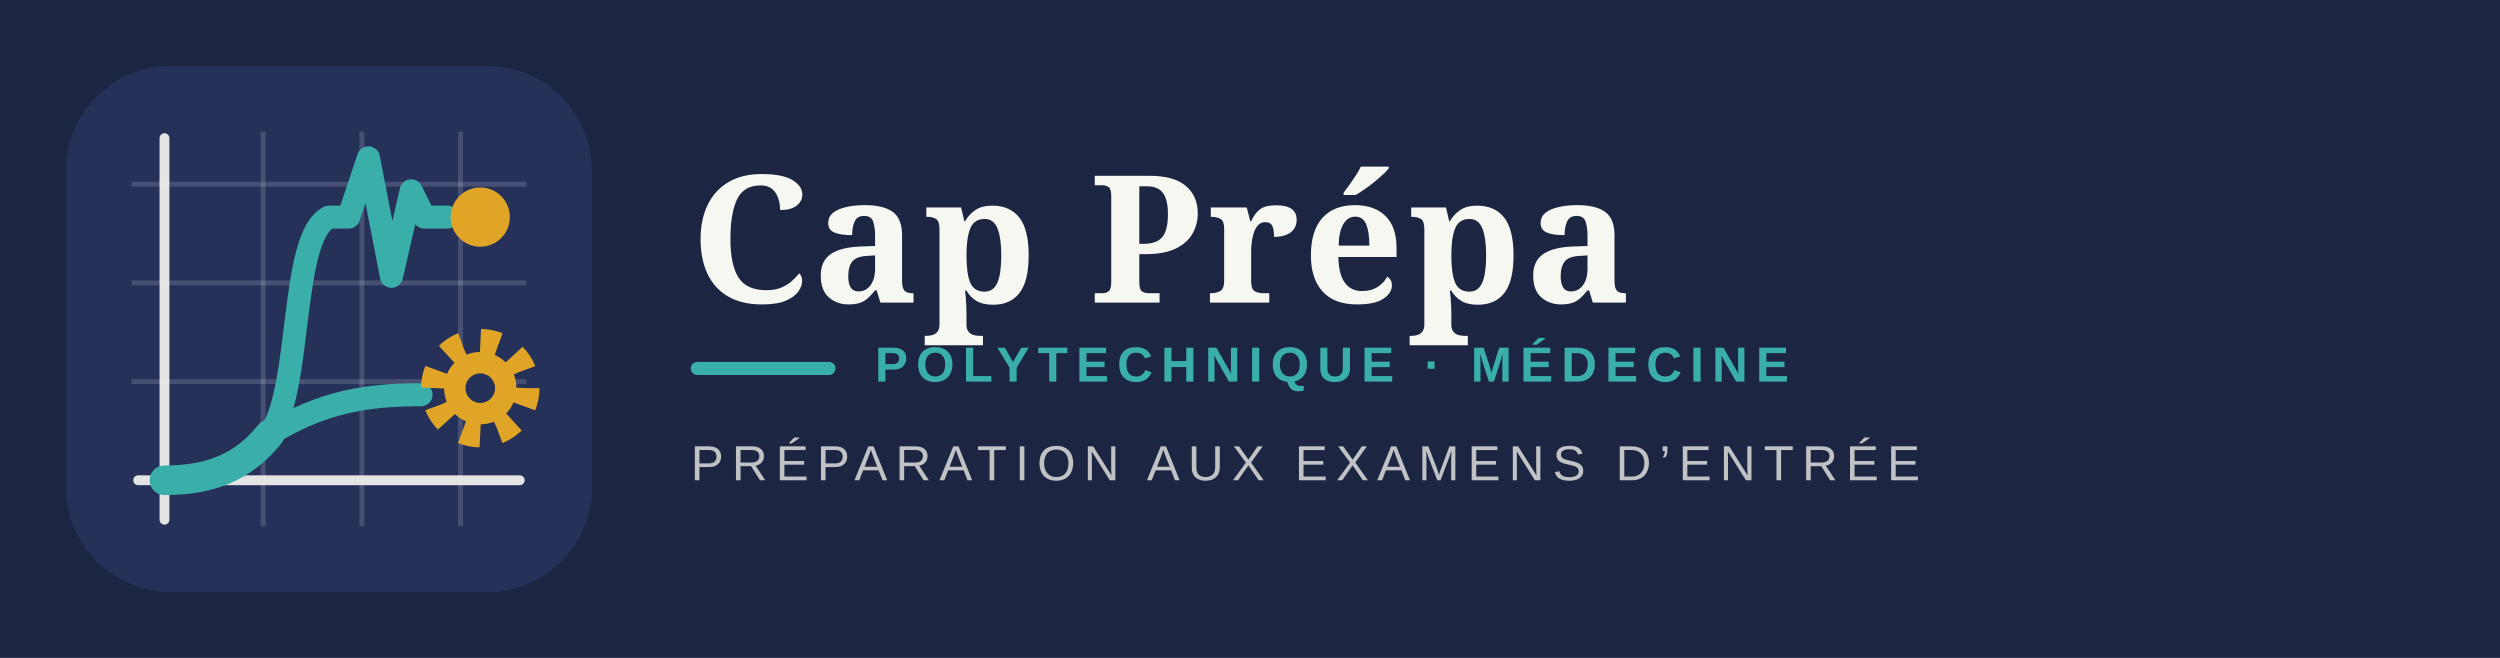
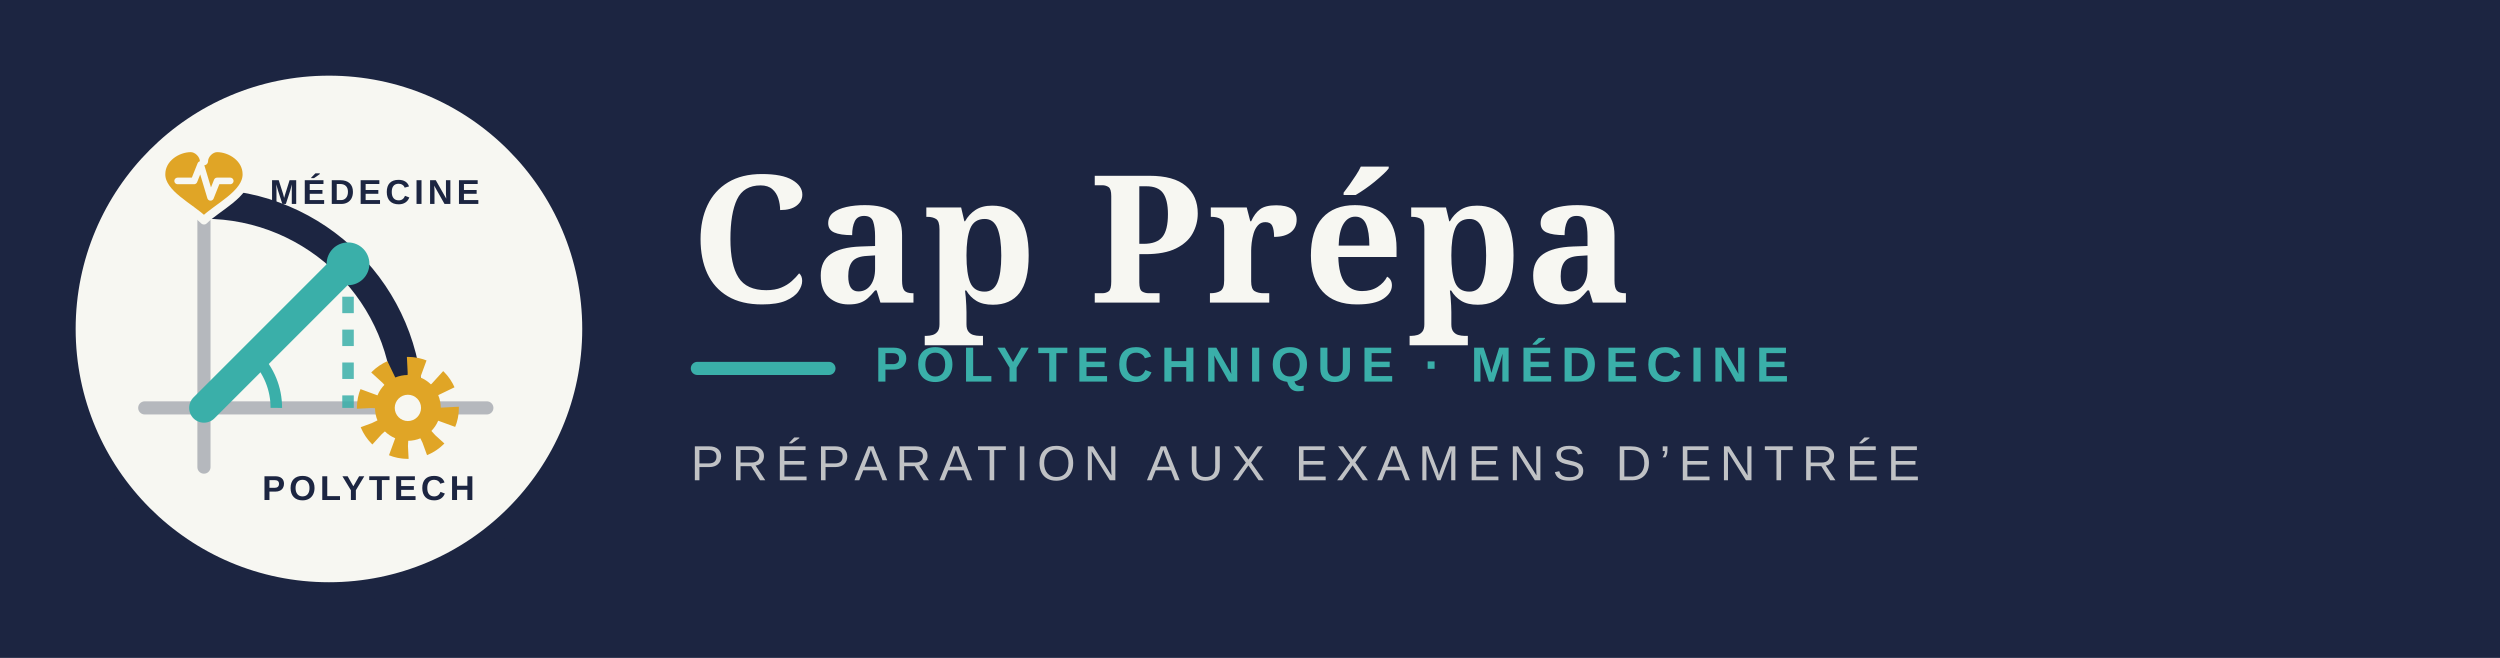
<svg xmlns="http://www.w3.org/2000/svg" viewBox="0 0 760 200" width="760" height="200">
  <rect width="760" height="200" fill="#1C2541" />
-   <rect x="20" y="20" width="160" height="160" rx="32" fill="#26315A" />
-   <g stroke="#F7F7F2" stroke-opacity="0.16" stroke-width="1.5">
-     <line x1="80" y1="40" x2="80" y2="160" />
-     <line x1="110" y1="40" x2="110" y2="160" />
-     <line x1="140" y1="40" x2="140" y2="160" />
-     <line x1="40" y1="56" x2="160" y2="56" />
-     <line x1="40" y1="86" x2="160" y2="86" />
-     <line x1="40" y1="116" x2="160" y2="116" />
+   <circle cx="100" cy="100" r="80" fill="#F7F7F2" stroke="#1C2541" stroke-width="6" />
+   <path d="M44 124 L148 124 M62 142 L62 66" stroke="#1C2541" stroke-width="4" stroke-linecap="round" opacity="0.3" />
+   <path d="M124 124 A 62 62 0 0 0 62 62" stroke="#1C2541" stroke-width="9" fill="none" stroke-linecap="round" />
+   <path d="M62 124 L105.8 80.2" stroke="#3AAFA9" stroke-width="9" stroke-linecap="round" />
+   <path d="M105.8 80.2 L105.8 124" stroke="#3AAFA9" stroke-width="3.5" stroke-dasharray="5 5" opacity="0.85" />
+   <path d="M84 124 A 22 22 0 0 0 77.6 108.4" stroke="#3AAFA9" stroke-width="3.5" fill="none" />
+   <circle cx="105.8" cy="80.2" r="6.5" fill="#3AAFA9" />
+   <path transform="translate(62 58)" d="M0 9 C -4 5, -13 1, -13 -5 C -13 -10, -8 -13, -4 -13 C -2 -13, 0 -11, 0 -9 C 0 -11, 2 -13, 4 -13 C 8 -13, 13 -10, 13 -5 C 13 1, 4 5, 0 9 Z" fill="#E0A526" stroke="#F7F7F2" stroke-width="2.5" stroke-linejoin="round" />
+   <path transform="translate(62 58)" d="M-8 -3 L-3 -3 L-1 -8 L2 2 L4 -3 L8 -3" stroke="#F7F7F2" stroke-width="2" fill="none" stroke-linecap="round" stroke-linejoin="round" />
+   <g transform="translate(124 124)">
+     <circle r="12" fill="none" stroke="#E0A526" stroke-width="7" stroke-dasharray="4.7 4.7" />
+     <circle r="10" fill="#E0A526" stroke="#F7F7F2" stroke-width="0" />
+     <circle r="4" fill="#F7F7F2" />
  </g>
-   <path d="M42 146 L158 146 M50 158 L50 42" stroke="#F7F7F2" stroke-width="3" stroke-linecap="round" fill="none" opacity="0.9" />
-   <path d="M50 146 C 64 146, 74 142, 82 132" stroke="#3AAFA9" stroke-width="9" stroke-linecap="round" fill="none" />
-   <path d="M82 132 C 92 118, 88 72, 100 66 L 106 66 L 112 48 L 119 84 L 125 58 L 129 66 L 136 66" stroke="#3AAFA9" stroke-width="7" stroke-linecap="round" stroke-linejoin="round" fill="none" />
-   <circle cx="146" cy="66" r="9" fill="#E0A526" />
-   <path d="M82 132 C 98 122, 112 120, 128 120" stroke="#3AAFA9" stroke-width="7" stroke-linecap="round" fill="none" />
-   <g transform="translate(146 118)">
-     <circle r="14" fill="none" stroke="#E0A526" stroke-width="8" stroke-dasharray="5.5 5.5" />
-     <circle r="11" fill="#E0A526" />
-     <circle r="4.5" fill="#26315A" />
-   </g>
+   <text x="82" y="62" font-family="'Montserrat', 'Helvetica Neue', Arial, sans-serif" font-size="10.5" font-weight="700" fill="#1C2541" letter-spacing="1.2">MÉDECINE</text>
+   <text x="112" y="152" text-anchor="middle" font-family="'Montserrat', 'Helvetica Neue', Arial, sans-serif" font-size="10.5" font-weight="700" fill="#1C2541" letter-spacing="1.2">POLYTECH</text>
  <text x="210" y="92" font-family="Georgia, 'Playfair Display', serif" font-size="54" font-weight="700" fill="#F7F7F2" letter-spacing="1">Cap Prépa</text>
  <rect x="210" y="110" width="44" height="4" rx="2" fill="#3AAFA9" />
  <text x="266" y="116" font-family="'Montserrat', 'Helvetica Neue', Arial, sans-serif" font-size="15" font-weight="600" fill="#3AAFA9" letter-spacing="2.5">POLYTECHNIQUE · MÉDECINE</text>
  <text x="210" y="146" font-family="'Montserrat', 'Helvetica Neue', Arial, sans-serif" font-size="15" font-weight="500" fill="#F7F7F2" opacity="0.75" letter-spacing="2.5">PRÉPARATION AUX EXAMENS D’ENTRÉE</text>
</svg>
